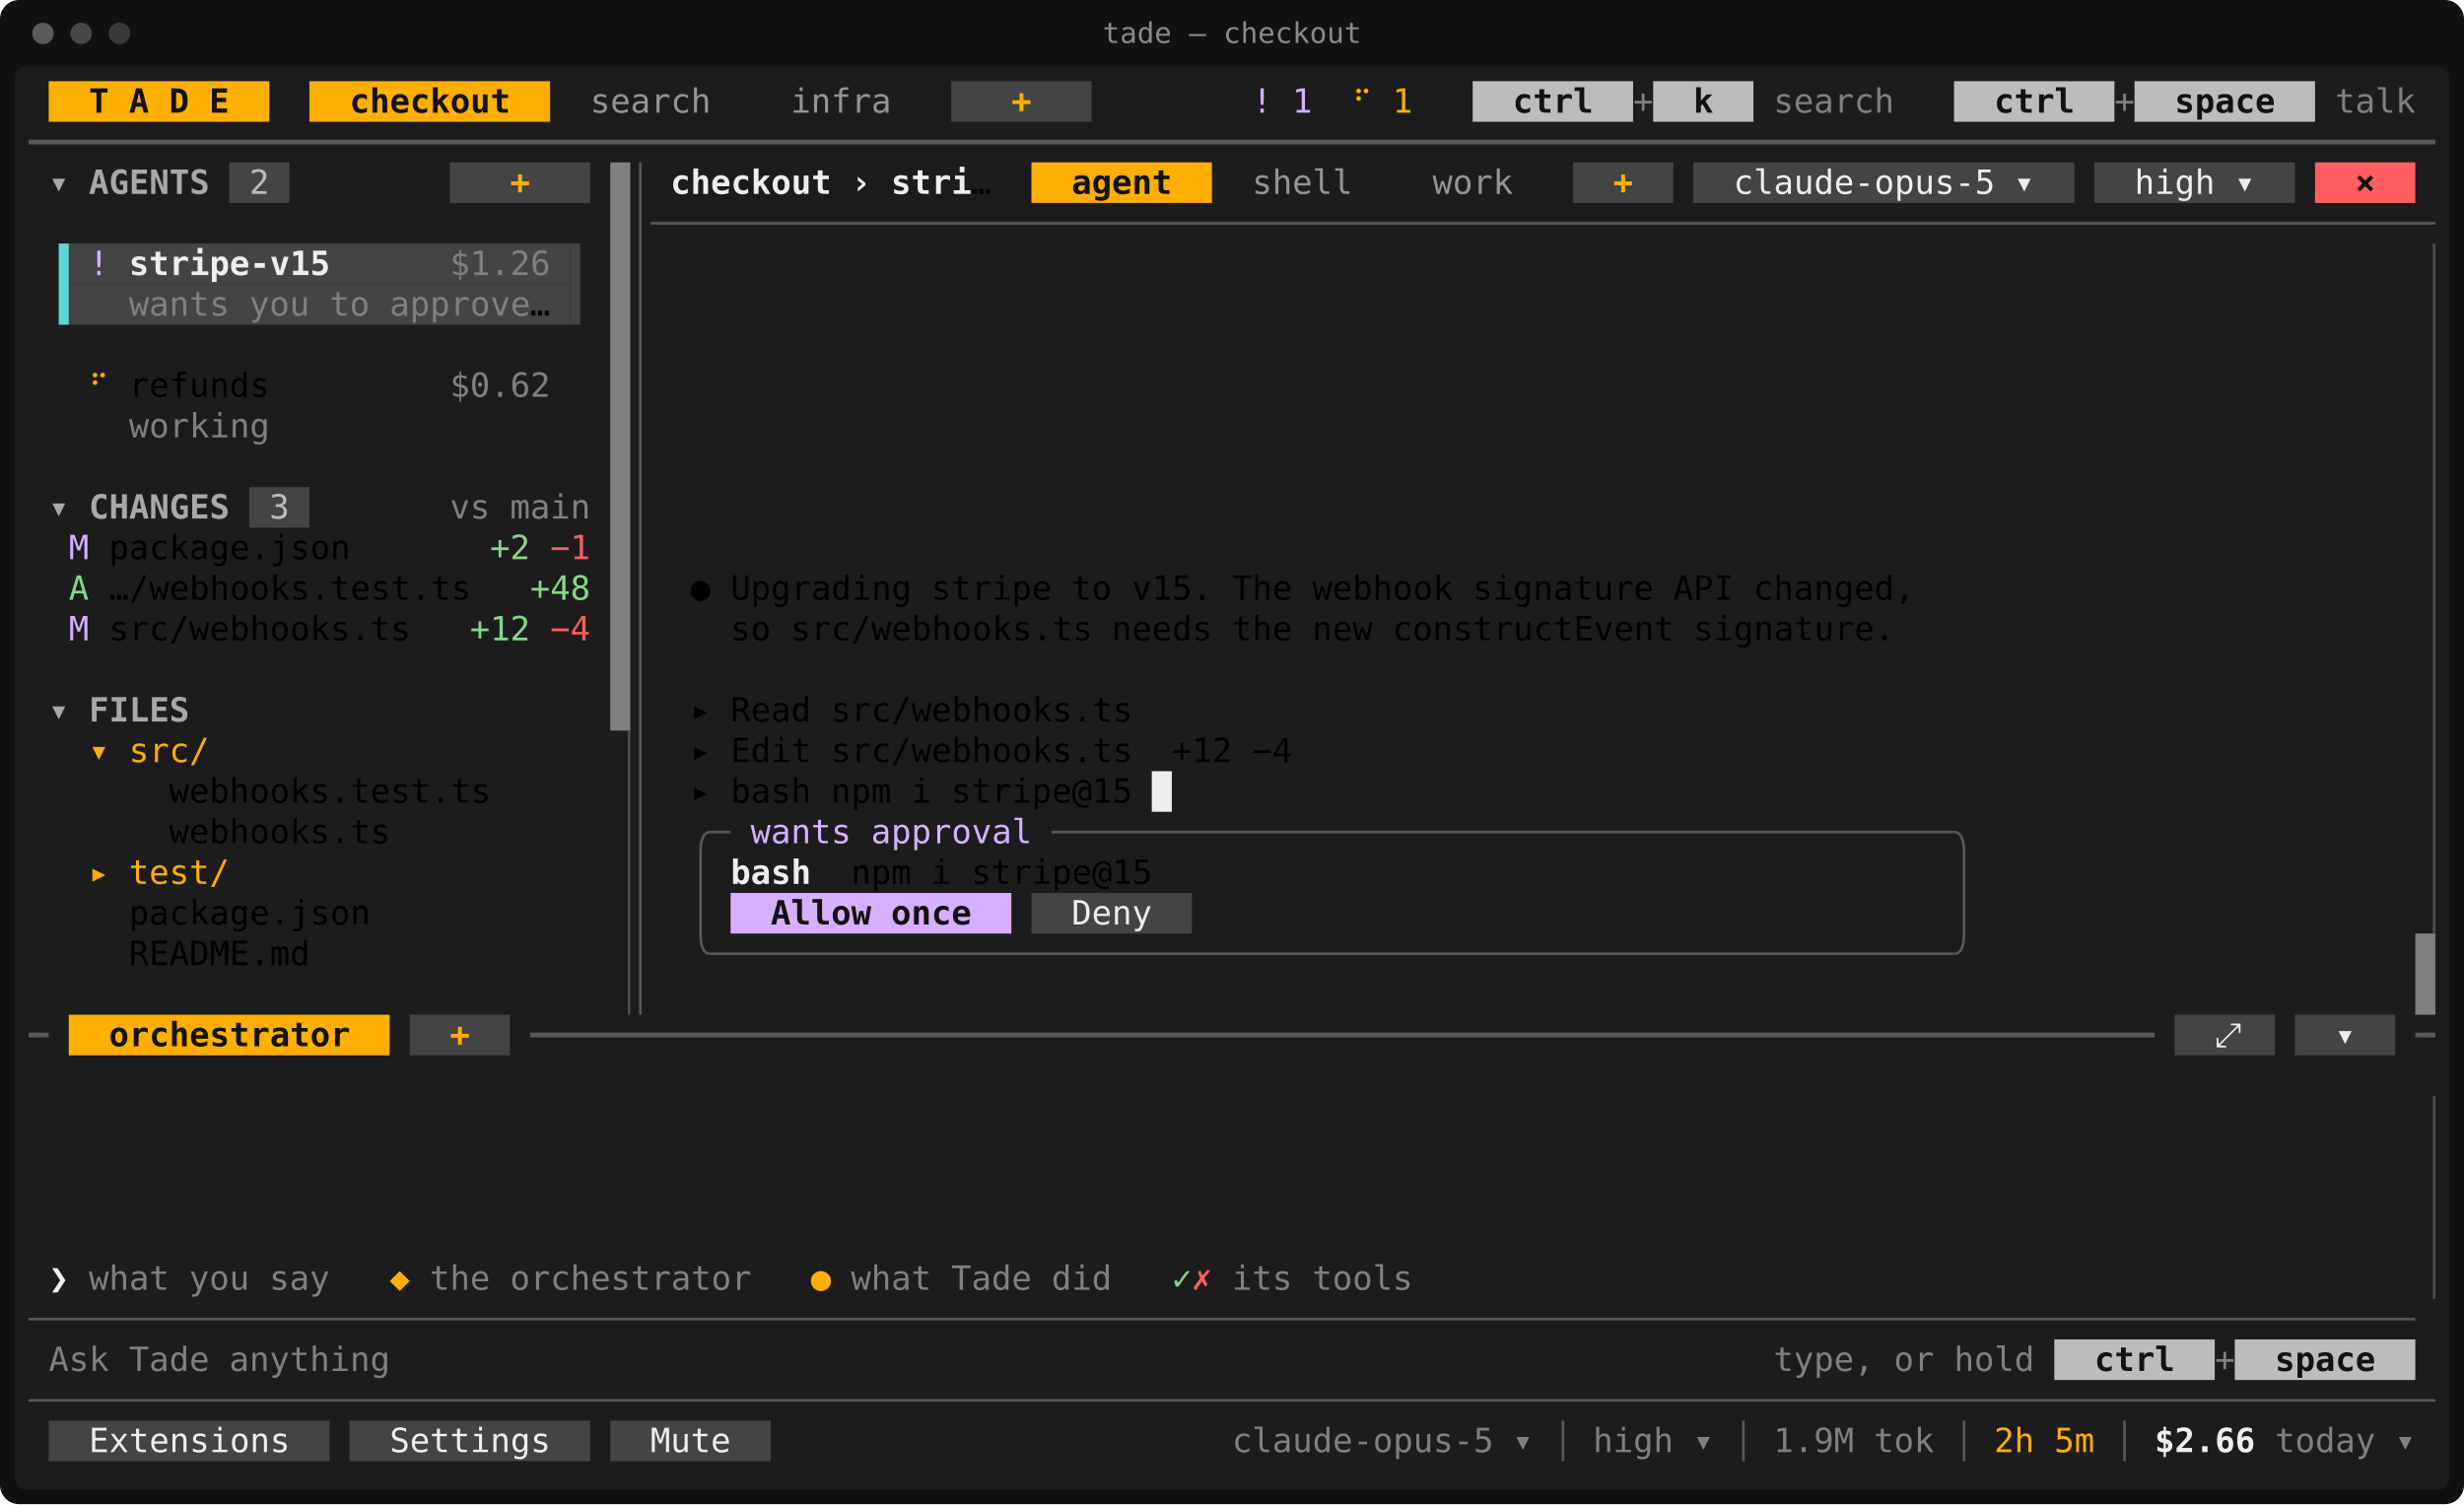
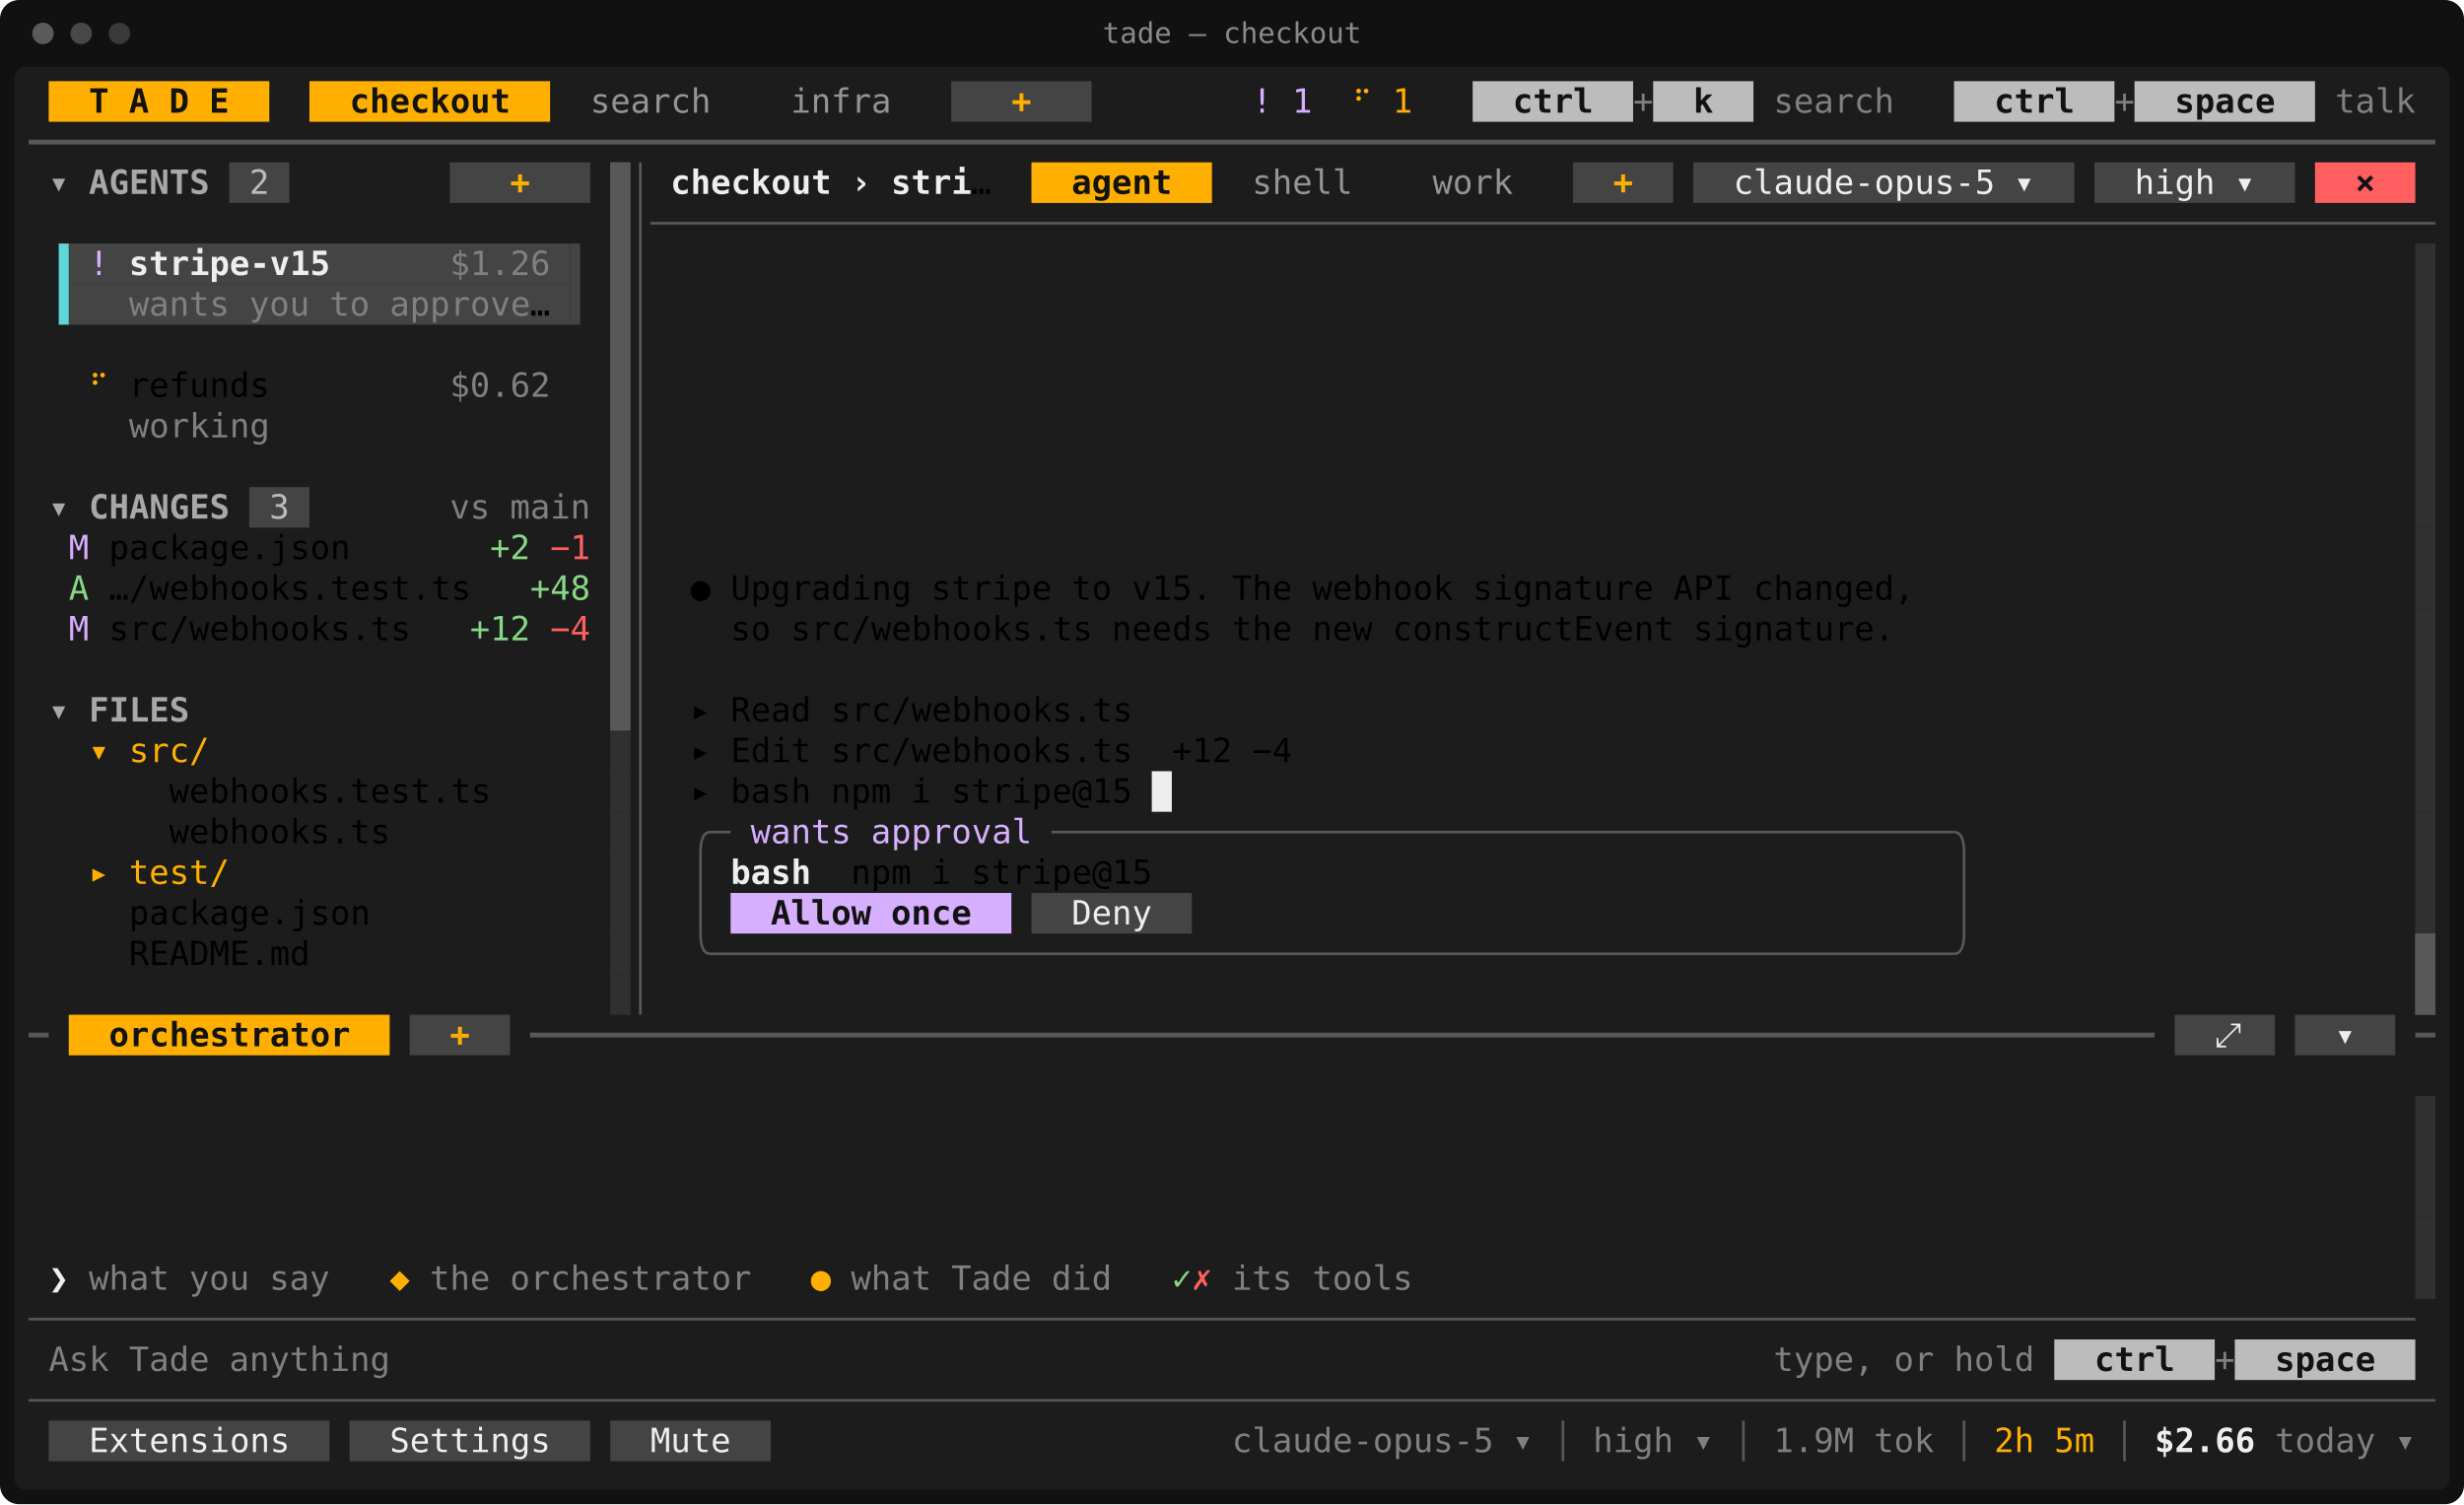
<svg xmlns="http://www.w3.org/2000/svg" viewBox="0 0 1032 630" width="1032" height="630" font-family="ui-monospace,SFMono-Regular,Menlo,Consolas,'DejaVu Sans Mono','Liberation Mono',monospace" font-size="14" role="img" aria-label="tade — checkout">
  <rect width="1032" height="630" rx="8" fill="#111111" />
  <rect x="6" y="28" width="1020" height="596" rx="5" fill="#1c1c1c" />
  <circle cx="18" cy="14" r="4.5" fill="#5a5a5a" />
  <circle cx="34" cy="14" r="4.5" fill="#484848" />
  <circle cx="50" cy="14" r="4.5" fill="#3a3a3a" />
  <text x="516" y="18" fill="#8a8a8a" font-size="12" text-anchor="middle">tade — checkout</text>
  <rect x="20.4" y="34" width="92.4" height="17" fill="rgb(255,175,0)" />
  <rect x="129.6" y="34" width="100.8" height="17" fill="rgb(255,175,0)" />
  <rect x="398.4" y="34" width="58.8" height="17" fill="rgb(68,68,68)" />
  <rect x="616.8" y="34" width="67.2" height="17" fill="rgb(188,188,188)" />
  <rect x="692.4" y="34" width="42" height="17" fill="rgb(188,188,188)" />
  <rect x="818.4" y="34" width="67.2" height="17" fill="rgb(188,188,188)" />
  <rect x="894" y="34" width="75.6" height="17" fill="rgb(188,188,188)" />
  <rect x="96" y="68" width="25.2" height="17" fill="rgb(68,68,68)" />
  <rect x="188.4" y="68" width="58.8" height="17" fill="rgb(68,68,68)" />
+   <rect x="255.6" y="68" width="8.4" height="17" fill="rgb(88,88,88)" />
  <rect x="432" y="68" width="75.6" height="17" fill="rgb(255,175,0)" />
  <rect x="658.8" y="68" width="42" height="17" fill="rgb(68,68,68)" />
  <rect x="709.2" y="68" width="159.6" height="17" fill="rgb(68,68,68)" />
  <rect x="877.2" y="68" width="84" height="17" fill="rgb(68,68,68)" />
  <rect x="969.6" y="68" width="42" height="17" fill="rgb(255,95,95)" />
+   <rect x="255.6" y="85" width="8.4" height="17" fill="rgb(88,88,88)" />
  <rect x="28.8" y="102" width="210" height="17" fill="rgb(68,68,68)" />
+   <rect x="255.6" y="102" width="8.4" height="17" fill="rgb(88,88,88)" />
+   <rect x="1011.6" y="102" width="8.4" height="17" fill="rgb(48,48,48)" />
  <rect x="28.8" y="119" width="210" height="17" fill="rgb(68,68,68)" />
+   <rect x="255.6" y="119" width="8.4" height="17" fill="rgb(88,88,88)" />
+   <rect x="1011.6" y="119" width="8.4" height="17" fill="rgb(48,48,48)" />
+   <rect x="255.6" y="136" width="8.4" height="17" fill="rgb(88,88,88)" />
+   <rect x="1011.6" y="136" width="8.4" height="17" fill="rgb(48,48,48)" />
+   <rect x="255.6" y="153" width="8.4" height="17" fill="rgb(88,88,88)" />
+   <rect x="1011.6" y="153" width="8.4" height="17" fill="rgb(48,48,48)" />
+   <rect x="255.6" y="170" width="8.4" height="17" fill="rgb(88,88,88)" />
+   <rect x="1011.6" y="170" width="8.4" height="17" fill="rgb(48,48,48)" />
+   <rect x="255.6" y="187" width="8.4" height="17" fill="rgb(88,88,88)" />
+   <rect x="1011.6" y="187" width="8.4" height="17" fill="rgb(48,48,48)" />
  <rect x="104.4" y="204" width="25.2" height="17" fill="rgb(68,68,68)" />
+   <rect x="255.6" y="204" width="8.4" height="17" fill="rgb(88,88,88)" />
+   <rect x="1011.6" y="204" width="8.4" height="17" fill="rgb(48,48,48)" />
+   <rect x="255.6" y="221" width="8.4" height="17" fill="rgb(88,88,88)" />
+   <rect x="1011.6" y="221" width="8.4" height="17" fill="rgb(48,48,48)" />
+   <rect x="255.6" y="238" width="8.4" height="17" fill="rgb(88,88,88)" />
+   <rect x="1011.6" y="238" width="8.4" height="17" fill="rgb(48,48,48)" />
+   <rect x="255.6" y="255" width="8.4" height="17" fill="rgb(88,88,88)" />
+   <rect x="1011.6" y="255" width="8.4" height="17" fill="rgb(48,48,48)" />
+   <rect x="255.6" y="272" width="8.4" height="17" fill="rgb(88,88,88)" />
+   <rect x="1011.6" y="272" width="8.4" height="17" fill="rgb(48,48,48)" />
+   <rect x="255.6" y="289" width="8.4" height="17" fill="rgb(88,88,88)" />
+   <rect x="1011.6" y="289" width="8.4" height="17" fill="rgb(48,48,48)" />
+   <rect x="255.6" y="306" width="8.4" height="17" fill="rgb(48,48,48)" />
+   <rect x="1011.6" y="306" width="8.4" height="17" fill="rgb(48,48,48)" />
+   <rect x="255.6" y="323" width="8.4" height="17" fill="rgb(48,48,48)" />
  <rect x="482.4" y="323" width="8.4" height="17" fill="rgb(238,238,238)" />
+   <rect x="1011.6" y="323" width="8.4" height="17" fill="rgb(48,48,48)" />
+   <rect x="255.6" y="340" width="8.4" height="17" fill="rgb(48,48,48)" />
+   <rect x="1011.6" y="340" width="8.4" height="17" fill="rgb(48,48,48)" />
+   <rect x="255.6" y="357" width="8.4" height="17" fill="rgb(48,48,48)" />
+   <rect x="1011.6" y="357" width="8.4" height="17" fill="rgb(48,48,48)" />
+   <rect x="255.6" y="374" width="8.4" height="17" fill="rgb(48,48,48)" />
  <rect x="306" y="374" width="117.6" height="17" fill="rgb(215,175,255)" />
  <rect x="432" y="374" width="67.2" height="17" fill="rgb(68,68,68)" />
+   <rect x="1011.6" y="374" width="8.4" height="17" fill="rgb(48,48,48)" />
+   <rect x="255.6" y="391" width="8.4" height="17" fill="rgb(48,48,48)" />
+   <rect x="1011.6" y="391" width="8.4" height="17" fill="rgb(88,88,88)" />
+   <rect x="255.6" y="408" width="8.4" height="17" fill="rgb(48,48,48)" />
+   <rect x="1011.6" y="408" width="8.4" height="17" fill="rgb(88,88,88)" />
  <rect x="28.8" y="425" width="134.4" height="17" fill="rgb(255,175,0)" />
  <rect x="171.6" y="425" width="42" height="17" fill="rgb(68,68,68)" />
  <rect x="910.8" y="425" width="42" height="17" fill="rgb(68,68,68)" />
  <rect x="961.2" y="425" width="42" height="17" fill="rgb(68,68,68)" />
+   <rect x="1011.6" y="459" width="8.4" height="17" fill="rgb(48,48,48)" />
+   <rect x="1011.6" y="476" width="8.4" height="17" fill="rgb(48,48,48)" />
+   <rect x="1011.6" y="493" width="8.4" height="17" fill="rgb(48,48,48)" />
+   <rect x="1011.6" y="510" width="8.4" height="17" fill="rgb(48,48,48)" />
+   <rect x="1011.6" y="527" width="8.4" height="17" fill="rgb(48,48,48)" />
  <rect x="860.4" y="561" width="67.2" height="17" fill="rgb(188,188,188)" />
  <rect x="936" y="561" width="75.6" height="17" fill="rgb(188,188,188)" />
  <rect x="20.4" y="595" width="117.6" height="17" fill="rgb(68,68,68)" />
  <rect x="146.4" y="595" width="100.8" height="17" fill="rgb(68,68,68)" />
  <rect x="255.6" y="595" width="67.2" height="17" fill="rgb(68,68,68)" />
-   <rect x="255.6" y="68" width="8.4" height="238" fill="rgb(128,128,128)" />
+   <rect x="255.6" y="68" width="8.4" height="238" fill="rgb(88,88,88)" />
  <rect x="24.6" y="102" width="4.2" height="34" fill="rgb(95,215,215)" />
  <rect x="238.8" y="102" width="4.2" height="34" fill="rgb(68,68,68)" />
-   <rect x="1018.95" y="102" width="1.05" height="289" fill="rgb(78,78,78)" />
-   <rect x="262.95" y="306" width="1.05" height="119" fill="rgb(78,78,78)" />
-   <rect x="1011.6" y="391" width="8.4" height="34" fill="rgb(128,128,128)" />
-   <rect x="1018.95" y="459" width="1.05" height="85" fill="rgb(78,78,78)" />
+   <rect x="1018.95" y="102" width="1.05" height="289" fill="rgb(48,48,48)" />
+   <rect x="262.95" y="306" width="1.05" height="119" fill="rgb(48,48,48)" />
+   <rect x="1011.6" y="391" width="8.4" height="34" fill="rgb(88,88,88)" />
+   <rect x="1018.95" y="459" width="1.05" height="85" fill="rgb(48,48,48)" />
  <line x1="12" y1="59.5" x2="1020" y2="59.5" stroke="rgb(88,88,88)" stroke-width="2" />
  <line x1="268.2" y1="68" x2="268.2" y2="425" stroke="rgb(88,88,88)" stroke-width="1.1" />
  <line x1="272.4" y1="93.5" x2="1020" y2="93.5" stroke="rgb(88,88,88)" stroke-width="1.1" />
  <path d="M293.4 357Q293.4 348.5 297.6 348.5" fill="none" stroke="rgb(88,88,88)" stroke-width="1.1" />
  <line x1="297.6" y1="348.5" x2="306" y2="348.5" stroke="rgb(88,88,88)" stroke-width="1.1" />
  <line x1="440.4" y1="348.5" x2="818.4" y2="348.5" stroke="rgb(88,88,88)" stroke-width="1.1" />
  <path d="M822.6 357Q822.6 348.5 818.4 348.5" fill="none" stroke="rgb(88,88,88)" stroke-width="1.1" />
  <line x1="293.4" y1="357" x2="293.4" y2="391" stroke="rgb(88,88,88)" stroke-width="1.1" />
  <line x1="822.6" y1="357" x2="822.6" y2="391" stroke="rgb(88,88,88)" stroke-width="1.1" />
  <path d="M293.4 391Q293.4 399.5 297.6 399.5" fill="none" stroke="rgb(88,88,88)" stroke-width="1.1" />
  <line x1="297.6" y1="399.5" x2="818.4" y2="399.5" stroke="rgb(88,88,88)" stroke-width="1.1" />
  <path d="M822.6 391Q822.6 399.5 818.4 399.5" fill="none" stroke="rgb(88,88,88)" stroke-width="1.1" />
  <line x1="12" y1="433.5" x2="20.4" y2="433.5" stroke="rgb(88,88,88)" stroke-width="2" />
  <line x1="222" y1="433.5" x2="902.4" y2="433.5" stroke="rgb(88,88,88)" stroke-width="2" />
  <line x1="1011.6" y1="433.5" x2="1020" y2="433.5" stroke="rgb(88,88,88)" stroke-width="2" />
  <line x1="12" y1="552.5" x2="1011.6" y2="552.5" stroke="rgb(88,88,88)" stroke-width="1.1" />
  <line x1="12" y1="586.5" x2="1020" y2="586.5" stroke="rgb(88,88,88)" stroke-width="1.1" />
  <line x1="654.6" y1="595" x2="654.6" y2="612" stroke="rgb(88,88,88)" stroke-width="1.1" />
  <line x1="730.2" y1="595" x2="730.2" y2="612" stroke="rgb(88,88,88)" stroke-width="1.1" />
  <line x1="822.6" y1="595" x2="822.6" y2="612" stroke="rgb(88,88,88)" stroke-width="1.1" />
  <line x1="889.8" y1="595" x2="889.8" y2="612" stroke="rgb(88,88,88)" stroke-width="1.1" />
  <text x="37.2" y="47.2" textLength="8.4" lengthAdjust="spacingAndGlyphs" fill="rgb(18,18,18)" font-weight="700">T</text>
  <text x="54" y="47.2" textLength="8.4" lengthAdjust="spacingAndGlyphs" fill="rgb(18,18,18)" font-weight="700">A</text>
  <text x="70.8" y="47.2" textLength="8.4" lengthAdjust="spacingAndGlyphs" fill="rgb(18,18,18)" font-weight="700">D</text>
  <text x="87.6" y="47.2" textLength="8.4" lengthAdjust="spacingAndGlyphs" fill="rgb(18,18,18)" font-weight="700">E</text>
  <text x="146.4" y="47.2" textLength="67.2" lengthAdjust="spacingAndGlyphs" fill="rgb(18,18,18)" font-weight="700">checkout</text>
  <text x="247.2" y="47.2" textLength="50.4" lengthAdjust="spacingAndGlyphs" fill="rgb(148,148,148)">search</text>
  <text x="331.2" y="47.2" textLength="42" lengthAdjust="spacingAndGlyphs" fill="rgb(148,148,148)">infra</text>
  <text x="423.6" y="47.2" textLength="8.4" lengthAdjust="spacingAndGlyphs" fill="rgb(255,175,0)" font-weight="700">+</text>
  <text x="524.4" y="47.2" textLength="8.4" lengthAdjust="spacingAndGlyphs" fill="rgb(215,175,255)">!</text>
  <text x="541.2" y="47.2" textLength="8.4" lengthAdjust="spacingAndGlyphs" fill="rgb(215,175,255)">1</text>
  <text x="566.4" y="47.2" textLength="8.4" lengthAdjust="spacingAndGlyphs" fill="rgb(255,175,0)">⠋</text>
  <text x="583.2" y="47.2" textLength="8.4" lengthAdjust="spacingAndGlyphs" fill="rgb(255,175,0)">1</text>
  <text x="633.6" y="47.2" textLength="33.6" lengthAdjust="spacingAndGlyphs" fill="rgb(18,18,18)" font-weight="700">ctrl</text>
  <text x="684" y="47.2" textLength="8.4" lengthAdjust="spacingAndGlyphs" fill="rgb(128,128,128)">+</text>
  <text x="709.2" y="47.2" textLength="8.4" lengthAdjust="spacingAndGlyphs" fill="rgb(18,18,18)" font-weight="700">k</text>
  <text x="742.8" y="47.2" textLength="50.4" lengthAdjust="spacingAndGlyphs" fill="rgb(128,128,128)">search</text>
  <text x="835.2" y="47.2" textLength="33.6" lengthAdjust="spacingAndGlyphs" fill="rgb(18,18,18)" font-weight="700">ctrl</text>
  <text x="885.6" y="47.2" textLength="8.4" lengthAdjust="spacingAndGlyphs" fill="rgb(128,128,128)">+</text>
  <text x="910.8" y="47.2" textLength="42" lengthAdjust="spacingAndGlyphs" fill="rgb(18,18,18)" font-weight="700">space</text>
  <text x="978" y="47.2" textLength="33.6" lengthAdjust="spacingAndGlyphs" fill="rgb(128,128,128)">talk</text>
  <text x="20.4" y="81.2" textLength="8.4" lengthAdjust="spacingAndGlyphs" fill="rgb(168,168,168)" font-weight="700">▾</text>
  <text x="37.2" y="81.2" textLength="50.4" lengthAdjust="spacingAndGlyphs" fill="rgb(168,168,168)" font-weight="700">AGENTS</text>
  <text x="104.4" y="81.2" textLength="8.4" lengthAdjust="spacingAndGlyphs" fill="rgb(188,188,188)">2</text>
  <text x="213.6" y="81.2" textLength="8.4" lengthAdjust="spacingAndGlyphs" fill="rgb(255,175,0)" font-weight="700">+</text>
  <text x="280.8" y="81.2" textLength="67.2" lengthAdjust="spacingAndGlyphs" fill="rgb(238,238,238)" font-weight="700">checkout</text>
  <text x="356.4" y="81.2" textLength="8.4" lengthAdjust="spacingAndGlyphs" fill="rgb(238,238,238)" font-weight="700">›</text>
  <text x="373.2" y="81.2" textLength="33.6" lengthAdjust="spacingAndGlyphs" fill="rgb(238,238,238)" font-weight="700">stri</text>
  <text x="406.8" y="81.2" textLength="8.4" lengthAdjust="spacingAndGlyphs">…</text>
  <text x="448.8" y="81.2" textLength="42" lengthAdjust="spacingAndGlyphs" fill="rgb(18,18,18)" font-weight="700">agent</text>
  <text x="524.4" y="81.2" textLength="42" lengthAdjust="spacingAndGlyphs" fill="rgb(148,148,148)">shell</text>
  <text x="600" y="81.2" textLength="33.6" lengthAdjust="spacingAndGlyphs" fill="rgb(148,148,148)">work</text>
  <text x="675.6" y="81.2" textLength="8.4" lengthAdjust="spacingAndGlyphs" fill="rgb(255,175,0)" font-weight="700">+</text>
  <text x="726" y="81.2" textLength="109.2" lengthAdjust="spacingAndGlyphs" fill="rgb(238,238,238)">claude-opus-5</text>
  <text x="843.6" y="81.2" textLength="8.4" lengthAdjust="spacingAndGlyphs" fill="rgb(238,238,238)">▾</text>
  <text x="894" y="81.2" textLength="33.6" lengthAdjust="spacingAndGlyphs" fill="rgb(238,238,238)">high</text>
  <text x="936" y="81.2" textLength="8.4" lengthAdjust="spacingAndGlyphs" fill="rgb(238,238,238)">▾</text>
  <text x="986.4" y="81.2" textLength="8.4" lengthAdjust="spacingAndGlyphs" fill="rgb(18,18,18)" font-weight="700">×</text>
  <text x="37.2" y="115.2" textLength="8.4" lengthAdjust="spacingAndGlyphs" fill="rgb(215,175,255)">!</text>
  <text x="54" y="115.2" textLength="84" lengthAdjust="spacingAndGlyphs" fill="rgb(238,238,238)" font-weight="700">stripe-v15</text>
  <text x="188.4" y="115.2" textLength="42" lengthAdjust="spacingAndGlyphs" fill="rgb(128,128,128)">$1.26</text>
  <text x="54" y="132.2" textLength="42" lengthAdjust="spacingAndGlyphs" fill="rgb(128,128,128)">wants</text>
  <text x="104.4" y="132.2" textLength="25.2" lengthAdjust="spacingAndGlyphs" fill="rgb(128,128,128)">you</text>
  <text x="138" y="132.2" textLength="16.8" lengthAdjust="spacingAndGlyphs" fill="rgb(128,128,128)">to</text>
  <text x="163.2" y="132.2" textLength="58.8" lengthAdjust="spacingAndGlyphs" fill="rgb(128,128,128)">approve</text>
  <text x="222" y="132.2" textLength="8.4" lengthAdjust="spacingAndGlyphs">…</text>
  <text x="37.2" y="166.2" textLength="8.4" lengthAdjust="spacingAndGlyphs" fill="rgb(255,175,0)">⠋</text>
  <text x="54" y="166.2" textLength="58.8" lengthAdjust="spacingAndGlyphs">refunds</text>
  <text x="188.4" y="166.2" textLength="42" lengthAdjust="spacingAndGlyphs" fill="rgb(128,128,128)">$0.62</text>
  <text x="54" y="183.2" textLength="58.8" lengthAdjust="spacingAndGlyphs" fill="rgb(128,128,128)">working</text>
  <text x="20.4" y="217.2" textLength="8.4" lengthAdjust="spacingAndGlyphs" fill="rgb(168,168,168)" font-weight="700">▾</text>
  <text x="37.2" y="217.2" textLength="58.8" lengthAdjust="spacingAndGlyphs" fill="rgb(168,168,168)" font-weight="700">CHANGES</text>
  <text x="112.8" y="217.2" textLength="8.4" lengthAdjust="spacingAndGlyphs" fill="rgb(188,188,188)">3</text>
  <text x="188.4" y="217.2" textLength="16.8" lengthAdjust="spacingAndGlyphs" fill="rgb(128,128,128)">vs</text>
  <text x="213.6" y="217.2" textLength="33.6" lengthAdjust="spacingAndGlyphs" fill="rgb(128,128,128)">main</text>
  <text x="28.8" y="234.2" textLength="8.4" lengthAdjust="spacingAndGlyphs" fill="rgb(215,175,255)">M</text>
  <text x="45.6" y="234.2" textLength="100.8" lengthAdjust="spacingAndGlyphs">package.json</text>
  <text x="205.2" y="234.2" textLength="16.8" lengthAdjust="spacingAndGlyphs" fill="rgb(135,215,135)">+2</text>
  <text x="230.4" y="234.2" textLength="16.8" lengthAdjust="spacingAndGlyphs" fill="rgb(255,95,95)">−1</text>
  <text x="28.8" y="251.2" textLength="8.4" lengthAdjust="spacingAndGlyphs" fill="rgb(135,215,135)">A</text>
  <text x="45.6" y="251.2" textLength="151.2" lengthAdjust="spacingAndGlyphs">…/webhooks.test.ts</text>
  <text x="222" y="251.2" textLength="25.2" lengthAdjust="spacingAndGlyphs" fill="rgb(135,215,135)">+48</text>
  <text x="289.2" y="251.2" textLength="8.4" lengthAdjust="spacingAndGlyphs">●</text>
  <text x="306" y="251.2" textLength="75.6" lengthAdjust="spacingAndGlyphs">Upgrading</text>
  <text x="390" y="251.2" textLength="50.4" lengthAdjust="spacingAndGlyphs">stripe</text>
  <text x="448.8" y="251.2" textLength="16.8" lengthAdjust="spacingAndGlyphs">to</text>
  <text x="474" y="251.2" textLength="33.6" lengthAdjust="spacingAndGlyphs">v15.</text>
  <text x="516" y="251.2" textLength="25.2" lengthAdjust="spacingAndGlyphs">The</text>
  <text x="549.6" y="251.2" textLength="58.8" lengthAdjust="spacingAndGlyphs">webhook</text>
  <text x="616.8" y="251.2" textLength="75.6" lengthAdjust="spacingAndGlyphs">signature</text>
  <text x="700.8" y="251.2" textLength="25.2" lengthAdjust="spacingAndGlyphs">API</text>
  <text x="734.4" y="251.2" textLength="67.2" lengthAdjust="spacingAndGlyphs">changed,</text>
  <text x="28.8" y="268.2" textLength="8.4" lengthAdjust="spacingAndGlyphs" fill="rgb(215,175,255)">M</text>
  <text x="45.6" y="268.2" textLength="126" lengthAdjust="spacingAndGlyphs">src/webhooks.ts</text>
  <text x="196.8" y="268.2" textLength="25.2" lengthAdjust="spacingAndGlyphs" fill="rgb(135,215,135)">+12</text>
  <text x="230.4" y="268.2" textLength="16.8" lengthAdjust="spacingAndGlyphs" fill="rgb(255,95,95)">−4</text>
  <text x="306" y="268.2" textLength="16.8" lengthAdjust="spacingAndGlyphs">so</text>
  <text x="331.2" y="268.2" textLength="126" lengthAdjust="spacingAndGlyphs">src/webhooks.ts</text>
  <text x="465.6" y="268.2" textLength="42" lengthAdjust="spacingAndGlyphs">needs</text>
  <text x="516" y="268.2" textLength="25.2" lengthAdjust="spacingAndGlyphs">the</text>
  <text x="549.6" y="268.2" textLength="25.2" lengthAdjust="spacingAndGlyphs">new</text>
  <text x="583.2" y="268.2" textLength="117.6" lengthAdjust="spacingAndGlyphs">constructEvent</text>
  <text x="709.2" y="268.2" textLength="84" lengthAdjust="spacingAndGlyphs">signature.</text>
  <text x="20.4" y="302.2" textLength="8.4" lengthAdjust="spacingAndGlyphs" fill="rgb(168,168,168)" font-weight="700">▾</text>
  <text x="37.2" y="302.2" textLength="42" lengthAdjust="spacingAndGlyphs" fill="rgb(168,168,168)" font-weight="700">FILES</text>
  <text x="289.2" y="302.2" textLength="8.4" lengthAdjust="spacingAndGlyphs">▸</text>
  <text x="306" y="302.2" textLength="33.6" lengthAdjust="spacingAndGlyphs">Read</text>
  <text x="348" y="302.2" textLength="126" lengthAdjust="spacingAndGlyphs">src/webhooks.ts</text>
  <text x="37.2" y="319.2" textLength="8.4" lengthAdjust="spacingAndGlyphs" fill="rgb(255,175,0)">▾</text>
  <text x="54" y="319.2" textLength="33.6" lengthAdjust="spacingAndGlyphs" fill="rgb(255,175,0)">src/</text>
  <text x="289.2" y="319.2" textLength="8.4" lengthAdjust="spacingAndGlyphs">▸</text>
  <text x="306" y="319.2" textLength="33.6" lengthAdjust="spacingAndGlyphs">Edit</text>
  <text x="348" y="319.2" textLength="126" lengthAdjust="spacingAndGlyphs">src/webhooks.ts</text>
  <text x="490.8" y="319.2" textLength="25.2" lengthAdjust="spacingAndGlyphs">+12</text>
  <text x="524.4" y="319.2" textLength="16.8" lengthAdjust="spacingAndGlyphs">−4</text>
  <text x="70.8" y="336.2" textLength="134.4" lengthAdjust="spacingAndGlyphs">webhooks.test.ts</text>
  <text x="289.2" y="336.2" textLength="8.4" lengthAdjust="spacingAndGlyphs">▸</text>
  <text x="306" y="336.2" textLength="33.6" lengthAdjust="spacingAndGlyphs">bash</text>
  <text x="348" y="336.2" textLength="25.2" lengthAdjust="spacingAndGlyphs">npm</text>
  <text x="381.6" y="336.2" textLength="8.4" lengthAdjust="spacingAndGlyphs">i</text>
  <text x="398.4" y="336.2" textLength="75.6" lengthAdjust="spacingAndGlyphs">stripe@15</text>
  <text x="70.8" y="353.2" textLength="92.4" lengthAdjust="spacingAndGlyphs">webhooks.ts</text>
  <text x="314.4" y="353.2" textLength="42" lengthAdjust="spacingAndGlyphs" fill="rgb(215,175,255)">wants</text>
  <text x="364.8" y="353.2" textLength="67.2" lengthAdjust="spacingAndGlyphs" fill="rgb(215,175,255)">approval</text>
  <text x="37.2" y="370.2" textLength="8.4" lengthAdjust="spacingAndGlyphs" fill="rgb(255,175,0)">▸</text>
  <text x="54" y="370.2" textLength="42" lengthAdjust="spacingAndGlyphs" fill="rgb(255,175,0)">test/</text>
  <text x="306" y="370.2" textLength="33.6" lengthAdjust="spacingAndGlyphs" fill="rgb(238,238,238)" font-weight="700">bash</text>
  <text x="356.4" y="370.2" textLength="25.2" lengthAdjust="spacingAndGlyphs">npm</text>
  <text x="390" y="370.2" textLength="8.4" lengthAdjust="spacingAndGlyphs">i</text>
  <text x="406.8" y="370.2" textLength="75.6" lengthAdjust="spacingAndGlyphs">stripe@15</text>
  <text x="54" y="387.2" textLength="100.8" lengthAdjust="spacingAndGlyphs">package.json</text>
  <text x="322.8" y="387.2" textLength="42" lengthAdjust="spacingAndGlyphs" fill="rgb(18,18,18)" font-weight="700">Allow</text>
  <text x="373.2" y="387.2" textLength="33.6" lengthAdjust="spacingAndGlyphs" fill="rgb(18,18,18)" font-weight="700">once</text>
  <text x="448.8" y="387.2" textLength="33.6" lengthAdjust="spacingAndGlyphs" fill="rgb(238,238,238)">Deny</text>
  <text x="54" y="404.2" textLength="75.6" lengthAdjust="spacingAndGlyphs">README.md</text>
  <text x="45.6" y="438.2" textLength="100.8" lengthAdjust="spacingAndGlyphs" fill="rgb(18,18,18)" font-weight="700">orchestrator</text>
  <text x="188.4" y="438.2" textLength="8.4" lengthAdjust="spacingAndGlyphs" fill="rgb(255,175,0)" font-weight="700">+</text>
  <text x="927.6" y="438.2" textLength="8.4" lengthAdjust="spacingAndGlyphs" fill="rgb(238,238,238)">⤢</text>
  <text x="978" y="438.2" textLength="8.4" lengthAdjust="spacingAndGlyphs" fill="rgb(238,238,238)">▾</text>
  <text x="20.4" y="540.2" textLength="8.4" lengthAdjust="spacingAndGlyphs" fill="rgb(238,238,238)" font-weight="700">❯</text>
  <text x="37.2" y="540.2" textLength="33.6" lengthAdjust="spacingAndGlyphs" fill="rgb(128,128,128)">what</text>
  <text x="79.2" y="540.2" textLength="25.2" lengthAdjust="spacingAndGlyphs" fill="rgb(128,128,128)">you</text>
  <text x="112.8" y="540.2" textLength="25.2" lengthAdjust="spacingAndGlyphs" fill="rgb(128,128,128)">say</text>
  <text x="163.2" y="540.2" textLength="8.4" lengthAdjust="spacingAndGlyphs" fill="rgb(255,175,0)" font-weight="700">◆</text>
  <text x="180" y="540.2" textLength="25.2" lengthAdjust="spacingAndGlyphs" fill="rgb(128,128,128)">the</text>
  <text x="213.6" y="540.2" textLength="100.8" lengthAdjust="spacingAndGlyphs" fill="rgb(128,128,128)">orchestrator</text>
  <text x="339.6" y="540.2" textLength="8.4" lengthAdjust="spacingAndGlyphs" fill="rgb(255,175,0)">●</text>
  <text x="356.4" y="540.2" textLength="33.6" lengthAdjust="spacingAndGlyphs" fill="rgb(128,128,128)">what</text>
  <text x="398.4" y="540.2" textLength="33.6" lengthAdjust="spacingAndGlyphs" fill="rgb(128,128,128)">Tade</text>
  <text x="440.4" y="540.2" textLength="25.2" lengthAdjust="spacingAndGlyphs" fill="rgb(128,128,128)">did</text>
  <text x="490.8" y="540.2" textLength="8.4" lengthAdjust="spacingAndGlyphs" fill="rgb(135,215,135)">✓</text>
  <text x="499.2" y="540.2" textLength="8.4" lengthAdjust="spacingAndGlyphs" fill="rgb(255,95,95)">✗</text>
  <text x="516" y="540.2" textLength="25.2" lengthAdjust="spacingAndGlyphs" fill="rgb(128,128,128)">its</text>
  <text x="549.6" y="540.2" textLength="42" lengthAdjust="spacingAndGlyphs" fill="rgb(128,128,128)">tools</text>
  <text x="20.4" y="574.2" textLength="25.2" lengthAdjust="spacingAndGlyphs" fill="rgb(128,128,128)">Ask</text>
  <text x="54" y="574.2" textLength="33.6" lengthAdjust="spacingAndGlyphs" fill="rgb(128,128,128)">Tade</text>
  <text x="96" y="574.2" textLength="67.2" lengthAdjust="spacingAndGlyphs" fill="rgb(128,128,128)">anything</text>
  <text x="742.8" y="574.2" textLength="42" lengthAdjust="spacingAndGlyphs" fill="rgb(128,128,128)">type,</text>
  <text x="793.2" y="574.2" textLength="16.8" lengthAdjust="spacingAndGlyphs" fill="rgb(128,128,128)">or</text>
  <text x="818.4" y="574.2" textLength="33.6" lengthAdjust="spacingAndGlyphs" fill="rgb(128,128,128)">hold</text>
  <text x="877.2" y="574.2" textLength="33.6" lengthAdjust="spacingAndGlyphs" fill="rgb(18,18,18)" font-weight="700">ctrl</text>
  <text x="927.6" y="574.2" textLength="8.4" lengthAdjust="spacingAndGlyphs" fill="rgb(128,128,128)">+</text>
  <text x="952.8" y="574.2" textLength="42" lengthAdjust="spacingAndGlyphs" fill="rgb(18,18,18)" font-weight="700">space</text>
  <text x="37.2" y="608.2" textLength="84" lengthAdjust="spacingAndGlyphs" fill="rgb(238,238,238)">Extensions</text>
  <text x="163.2" y="608.2" textLength="67.2" lengthAdjust="spacingAndGlyphs" fill="rgb(238,238,238)">Settings</text>
  <text x="272.4" y="608.2" textLength="33.6" lengthAdjust="spacingAndGlyphs" fill="rgb(238,238,238)">Mute</text>
  <text x="516" y="608.2" textLength="109.2" lengthAdjust="spacingAndGlyphs" fill="rgb(128,128,128)">claude-opus-5</text>
  <text x="633.6" y="608.2" textLength="8.4" lengthAdjust="spacingAndGlyphs" fill="rgb(128,128,128)">▾</text>
  <text x="667.2" y="608.2" textLength="33.6" lengthAdjust="spacingAndGlyphs" fill="rgb(128,128,128)">high</text>
  <text x="709.2" y="608.2" textLength="8.4" lengthAdjust="spacingAndGlyphs" fill="rgb(128,128,128)">▾</text>
  <text x="742.8" y="608.2" textLength="33.6" lengthAdjust="spacingAndGlyphs" fill="rgb(128,128,128)">1.9M</text>
  <text x="784.8" y="608.2" textLength="25.2" lengthAdjust="spacingAndGlyphs" fill="rgb(128,128,128)">tok</text>
  <text x="835.2" y="608.2" textLength="16.8" lengthAdjust="spacingAndGlyphs" fill="rgb(255,175,0)">2h</text>
  <text x="860.4" y="608.2" textLength="16.8" lengthAdjust="spacingAndGlyphs" fill="rgb(255,175,0)">5m</text>
  <text x="902.4" y="608.2" textLength="42" lengthAdjust="spacingAndGlyphs" fill="rgb(238,238,238)" font-weight="700">$2.66</text>
  <text x="952.8" y="608.2" textLength="42" lengthAdjust="spacingAndGlyphs" fill="rgb(128,128,128)">today</text>
  <text x="1003.2" y="608.2" textLength="8.4" lengthAdjust="spacingAndGlyphs" fill="rgb(128,128,128)">▾</text>
</svg>
